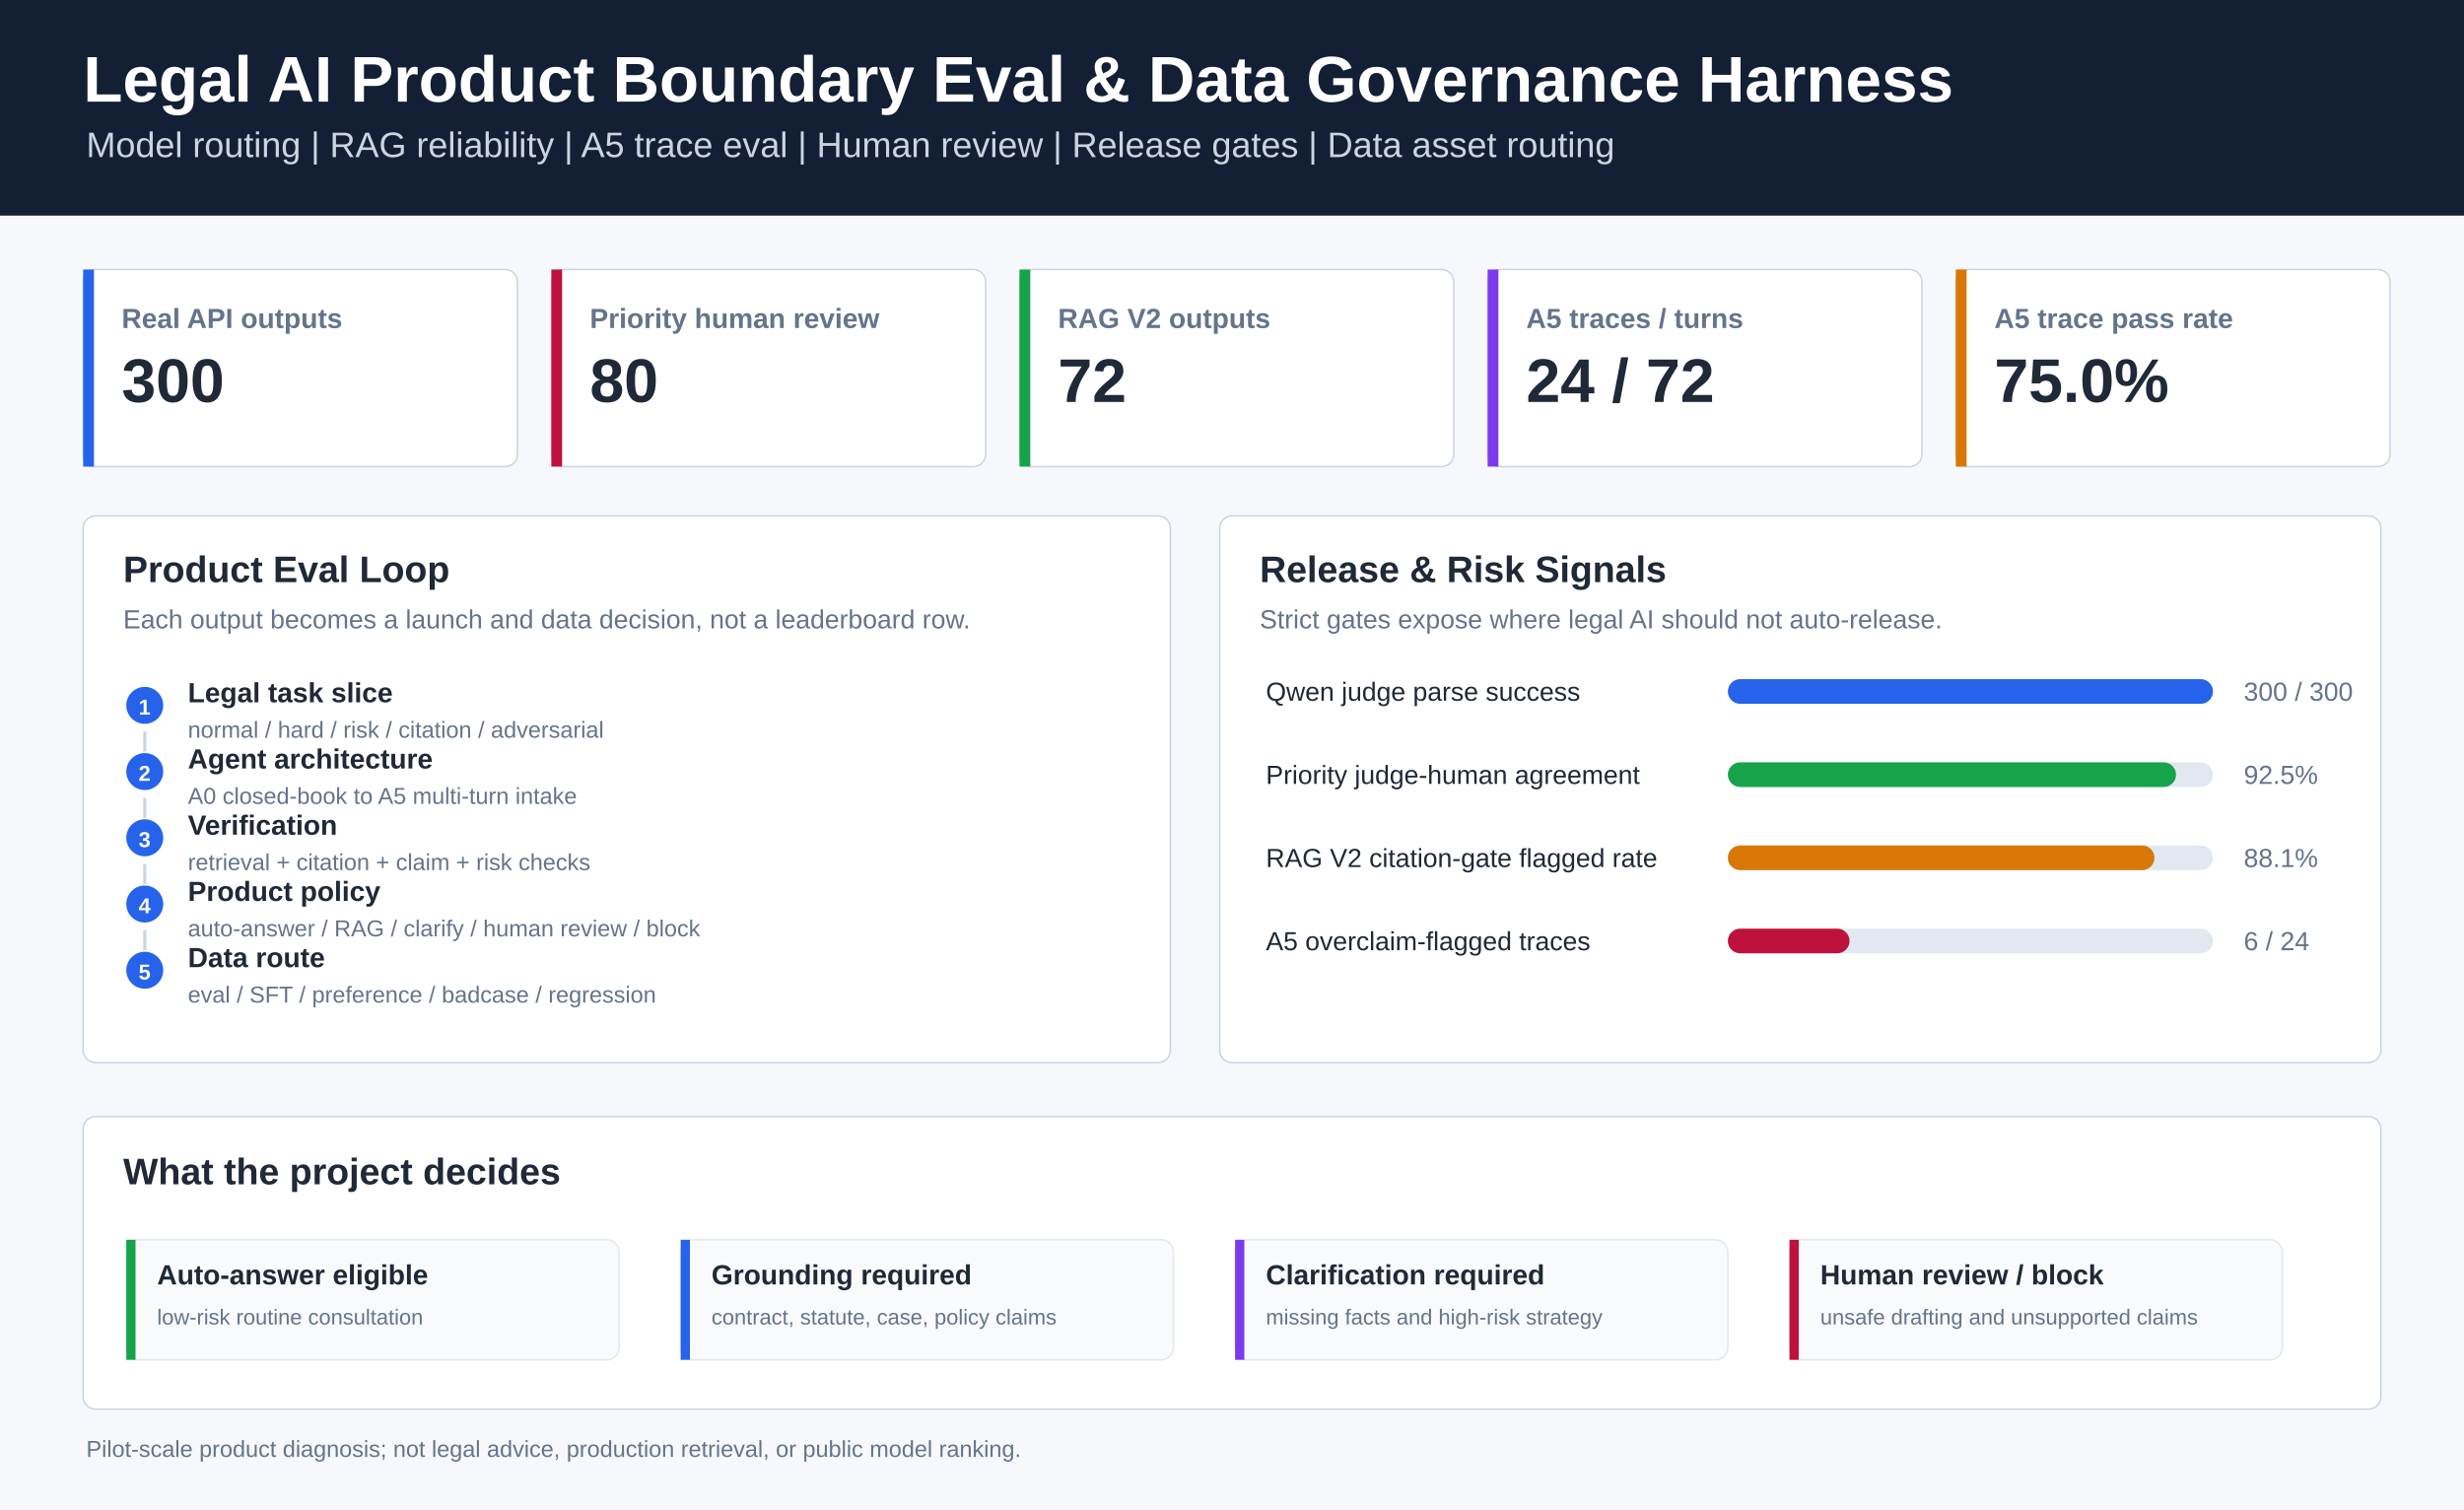
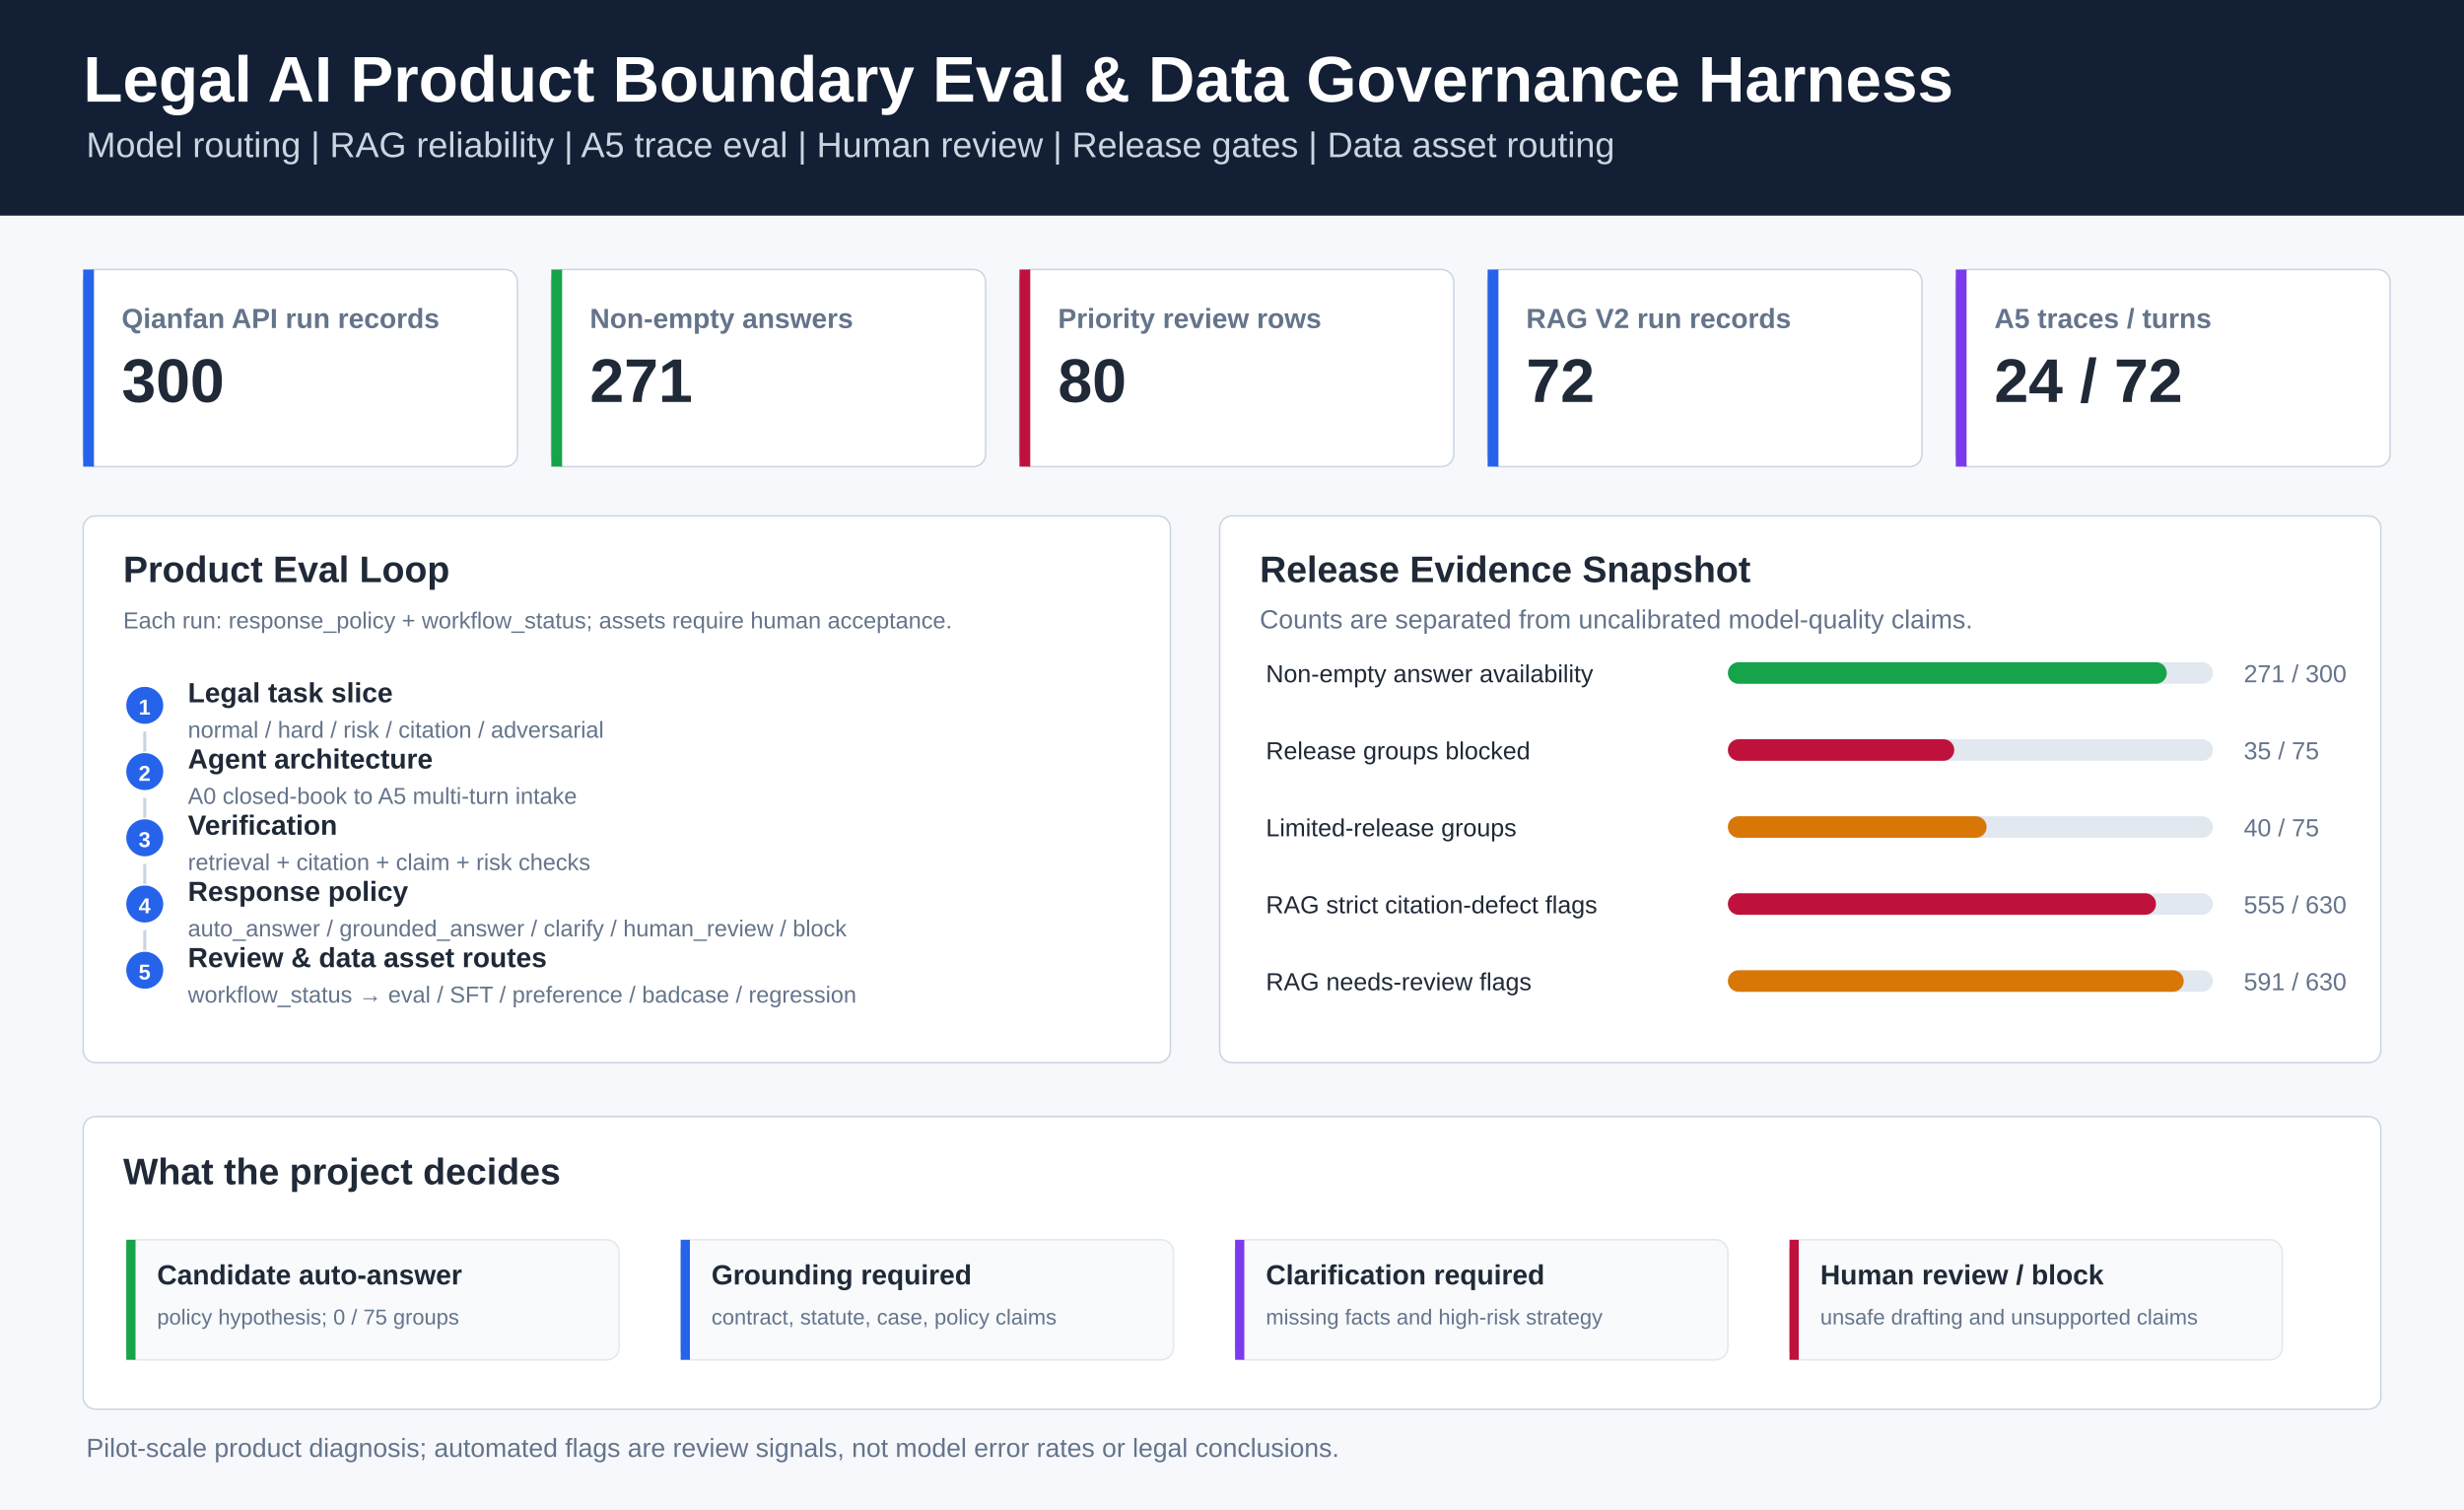
<svg xmlns="http://www.w3.org/2000/svg" width="1600" height="980" viewBox="0 0 1600 980">
  <rect width="1600" height="980" fill="#f6f8fb" />
  <rect width="1600" height="140" fill="#121f34" />
  <text x="54" y="66" fill="#ffffff" font-family="Arial, Helvetica, sans-serif" font-size="42" font-weight="700">Legal AI Product Boundary Eval &amp; Data Governance Harness</text>
  <text x="56" y="102" fill="#cbd5e1" font-family="Arial, Helvetica, sans-serif" font-size="23">Model routing | RAG reliability | A5 trace eval | Human review | Release gates | Data asset routing</text>
  <g font-family="Arial, Helvetica, sans-serif">
    <g transform="translate(54 175)">
      <rect width="282" height="128" rx="8" fill="#ffffff" stroke="#cbd5e1" />
      <rect width="7" height="128" fill="#2563eb" />
-       <text x="25" y="38" fill="#64748b" font-size="18" font-weight="700">Real API outputs</text>
+       <text x="25" y="38" fill="#64748b" font-size="18" font-weight="700">Qianfan API run records</text>
      <text x="25" y="86" fill="#1f2937" font-size="40" font-weight="700">300</text>
    </g>
    <g transform="translate(358 175)">
      <rect width="282" height="128" rx="8" fill="#ffffff" stroke="#cbd5e1" />
-       <rect width="7" height="128" fill="#be123c" />
-       <text x="25" y="38" fill="#64748b" font-size="18" font-weight="700">Priority human review</text>
-       <text x="25" y="86" fill="#1f2937" font-size="40" font-weight="700">80</text>
+       <rect width="7" height="128" fill="#16a34a" />
+       <text x="25" y="38" fill="#64748b" font-size="18" font-weight="700">Non-empty answers</text>
+       <text x="25" y="86" fill="#1f2937" font-size="40" font-weight="700">271</text>
    </g>
    <g transform="translate(662 175)">
      <rect width="282" height="128" rx="8" fill="#ffffff" stroke="#cbd5e1" />
-       <rect width="7" height="128" fill="#16a34a" />
-       <text x="25" y="38" fill="#64748b" font-size="18" font-weight="700">RAG V2 outputs</text>
+       <rect width="7" height="128" fill="#be123c" />
+       <text x="25" y="38" fill="#64748b" font-size="18" font-weight="700">Priority review rows</text>
+       <text x="25" y="86" fill="#1f2937" font-size="40" font-weight="700">80</text>
+     </g>
+     <g transform="translate(966 175)">
+       <rect width="282" height="128" rx="8" fill="#ffffff" stroke="#cbd5e1" />
+       <rect width="7" height="128" fill="#2563eb" />
+       <text x="25" y="38" fill="#64748b" font-size="18" font-weight="700">RAG V2 run records</text>
      <text x="25" y="86" fill="#1f2937" font-size="40" font-weight="700">72</text>
    </g>
-     <g transform="translate(966 175)">
+     <g transform="translate(1270 175)">
      <rect width="282" height="128" rx="8" fill="#ffffff" stroke="#cbd5e1" />
      <rect width="7" height="128" fill="#7c3aed" />
      <text x="25" y="38" fill="#64748b" font-size="18" font-weight="700">A5 traces / turns</text>
      <text x="25" y="86" fill="#1f2937" font-size="40" font-weight="700">24 / 72</text>
    </g>
-     <g transform="translate(1270 175)">
-       <rect width="282" height="128" rx="8" fill="#ffffff" stroke="#cbd5e1" />
-       <rect width="7" height="128" fill="#d97706" />
-       <text x="25" y="38" fill="#64748b" font-size="18" font-weight="700">A5 trace pass rate</text>
-       <text x="25" y="86" fill="#1f2937" font-size="40" font-weight="700">75.0%</text>
-     </g>
  </g>
  <g transform="translate(54 335)" font-family="Arial, Helvetica, sans-serif">
    <rect width="706" height="355" rx="8" fill="#ffffff" stroke="#cbd5e1" />
    <text x="26" y="43" fill="#1f2937" font-size="24" font-weight="700">Product Eval Loop</text>
-     <text x="26" y="73" fill="#64748b" font-size="17">Each output becomes a launch and data decision, not a leaderboard row.</text>
+     <text x="26" y="73" fill="#64748b" font-size="15">Each run: response_policy + workflow_status; assets require human acceptance.</text>
    <g transform="translate(28 111)">
      <circle cx="12" cy="12" r="12" fill="#2563eb" />
      <text x="8" y="18" fill="#ffffff" font-size="14" font-weight="700">1</text>
      <text x="40" y="10" fill="#1f2937" font-size="18" font-weight="700">Legal task slice</text>
      <text x="40" y="33" fill="#64748b" font-size="15">normal / hard / risk / citation / adversarial</text>
      <line x1="12" y1="29" x2="12" y2="42" stroke="#cbd5e1" stroke-width="2" />
    </g>
    <g transform="translate(28 154)">
      <circle cx="12" cy="12" r="12" fill="#2563eb" />
      <text x="8" y="18" fill="#ffffff" font-size="14" font-weight="700">2</text>
      <text x="40" y="10" fill="#1f2937" font-size="18" font-weight="700">Agent architecture</text>
      <text x="40" y="33" fill="#64748b" font-size="15">A0 closed-book to A5 multi-turn intake</text>
      <line x1="12" y1="29" x2="12" y2="42" stroke="#cbd5e1" stroke-width="2" />
    </g>
    <g transform="translate(28 197)">
      <circle cx="12" cy="12" r="12" fill="#2563eb" />
      <text x="8" y="18" fill="#ffffff" font-size="14" font-weight="700">3</text>
      <text x="40" y="10" fill="#1f2937" font-size="18" font-weight="700">Verification</text>
      <text x="40" y="33" fill="#64748b" font-size="15">retrieval + citation + claim + risk checks</text>
      <line x1="12" y1="29" x2="12" y2="42" stroke="#cbd5e1" stroke-width="2" />
    </g>
    <g transform="translate(28 240)">
      <circle cx="12" cy="12" r="12" fill="#2563eb" />
      <text x="8" y="18" fill="#ffffff" font-size="14" font-weight="700">4</text>
-       <text x="40" y="10" fill="#1f2937" font-size="18" font-weight="700">Product policy</text>
-       <text x="40" y="33" fill="#64748b" font-size="15">auto-answer / RAG / clarify / human review / block</text>
+       <text x="40" y="10" fill="#1f2937" font-size="18" font-weight="700">Response policy</text>
+       <text x="40" y="33" fill="#64748b" font-size="15">auto_answer / grounded_answer / clarify / human_review / block</text>
      <line x1="12" y1="29" x2="12" y2="42" stroke="#cbd5e1" stroke-width="2" />
    </g>
    <g transform="translate(28 283)">
      <circle cx="12" cy="12" r="12" fill="#2563eb" />
      <text x="8" y="18" fill="#ffffff" font-size="14" font-weight="700">5</text>
-       <text x="40" y="10" fill="#1f2937" font-size="18" font-weight="700">Data route</text>
-       <text x="40" y="33" fill="#64748b" font-size="15">eval / SFT / preference / badcase / regression</text>
+       <text x="40" y="10" fill="#1f2937" font-size="18" font-weight="700">Review &amp; data asset routes</text>
+       <text x="40" y="33" fill="#64748b" font-size="15">workflow_status → eval / SFT / preference / badcase / regression</text>
    </g>
  </g>
  <g transform="translate(792 335)" font-family="Arial, Helvetica, sans-serif">
    <rect width="754" height="355" rx="8" fill="#ffffff" stroke="#cbd5e1" />
-     <text x="26" y="43" fill="#1f2937" font-size="24" font-weight="700">Release &amp; Risk Signals</text>
-     <text x="26" y="73" fill="#64748b" font-size="17">Strict gates expose where legal AI should not auto-release.</text>
-     <g transform="translate(30 120)">
-       <text x="0" y="0" fill="#1f2937" font-size="17">Qwen judge parse success</text>
-       <rect x="300" y="-14" width="315" height="16" rx="8" fill="#e2e8f0" />
-       <rect x="300" y="-14" width="315" height="16" rx="8" fill="#2563eb" />
-       <text x="635" y="0" fill="#64748b" font-size="17">300 / 300</text>
+     <text x="26" y="43" fill="#1f2937" font-size="24" font-weight="700">Release Evidence Snapshot</text>
+     <text x="26" y="73" fill="#64748b" font-size="17">Counts are separated from uncalibrated model-quality claims.</text>
+     <g transform="translate(30 108)">
+       <text x="0" y="0" fill="#1f2937" font-size="16">Non-empty answer availability</text>
+       <rect x="300" y="-13" width="315" height="14" rx="7" fill="#e2e8f0" />
+       <rect x="300" y="-13" width="285" height="14" rx="7" fill="#16a34a" />
+       <text x="635" y="0" fill="#64748b" font-size="16">271 / 300</text>
    </g>
-     <g transform="translate(30 174)">
-       <text x="0" y="0" fill="#1f2937" font-size="17">Priority judge-human agreement</text>
-       <rect x="300" y="-14" width="315" height="16" rx="8" fill="#e2e8f0" />
-       <rect x="300" y="-14" width="291" height="16" rx="8" fill="#16a34a" />
-       <text x="635" y="0" fill="#64748b" font-size="17">92.5%</text>
+     <g transform="translate(30 158)">
+       <text x="0" y="0" fill="#1f2937" font-size="16">Release groups blocked</text>
+       <rect x="300" y="-13" width="315" height="14" rx="7" fill="#e2e8f0" />
+       <rect x="300" y="-13" width="147" height="14" rx="7" fill="#be123c" />
+       <text x="635" y="0" fill="#64748b" font-size="16">35 / 75</text>
    </g>
-     <g transform="translate(30 228)">
-       <text x="0" y="0" fill="#1f2937" font-size="17">RAG V2 citation-gate flagged rate</text>
-       <rect x="300" y="-14" width="315" height="16" rx="8" fill="#e2e8f0" />
-       <rect x="300" y="-14" width="277" height="16" rx="8" fill="#d97706" />
-       <text x="635" y="0" fill="#64748b" font-size="17">88.1%</text>
+     <g transform="translate(30 208)">
+       <text x="0" y="0" fill="#1f2937" font-size="16">Limited-release groups</text>
+       <rect x="300" y="-13" width="315" height="14" rx="7" fill="#e2e8f0" />
+       <rect x="300" y="-13" width="168" height="14" rx="7" fill="#d97706" />
+       <text x="635" y="0" fill="#64748b" font-size="16">40 / 75</text>
    </g>
-     <g transform="translate(30 282)">
-       <text x="0" y="0" fill="#1f2937" font-size="17">A5 overclaim-flagged traces</text>
-       <rect x="300" y="-14" width="315" height="16" rx="8" fill="#e2e8f0" />
-       <rect x="300" y="-14" width="79" height="16" rx="8" fill="#be123c" />
-       <text x="635" y="0" fill="#64748b" font-size="17">6 / 24</text>
+     <g transform="translate(30 258)">
+       <text x="0" y="0" fill="#1f2937" font-size="16">RAG strict citation-defect flags</text>
+       <rect x="300" y="-13" width="315" height="14" rx="7" fill="#e2e8f0" />
+       <rect x="300" y="-13" width="278" height="14" rx="7" fill="#be123c" />
+       <text x="635" y="0" fill="#64748b" font-size="16">555 / 630</text>
+     </g>
+     <g transform="translate(30 308)">
+       <text x="0" y="0" fill="#1f2937" font-size="16">RAG needs-review flags</text>
+       <rect x="300" y="-13" width="315" height="14" rx="7" fill="#e2e8f0" />
+       <rect x="300" y="-13" width="296" height="14" rx="7" fill="#d97706" />
+       <text x="635" y="0" fill="#64748b" font-size="16">591 / 630</text>
    </g>
  </g>
  <g transform="translate(54 725)" font-family="Arial, Helvetica, sans-serif">
    <rect width="1492" height="190" rx="8" fill="#ffffff" stroke="#cbd5e1" />
    <text x="26" y="44" fill="#1f2937" font-size="24" font-weight="700">What the project decides</text>
    <g transform="translate(28 80)">
      <rect width="320" height="78" rx="8" fill="#f8fafc" stroke="#e2e8f0" />
      <rect width="6" height="78" fill="#16a34a" />
-       <text x="20" y="29" fill="#1f2937" font-size="18" font-weight="700">Auto-answer eligible</text>
-       <text x="20" y="55" fill="#64748b" font-size="14">low-risk routine consultation</text>
+       <text x="20" y="29" fill="#1f2937" font-size="18" font-weight="700">Candidate auto-answer</text>
+       <text x="20" y="55" fill="#64748b" font-size="14">policy hypothesis; 0 / 75 groups</text>
    </g>
    <g transform="translate(388 80)">
      <rect width="320" height="78" rx="8" fill="#f8fafc" stroke="#e2e8f0" />
      <rect width="6" height="78" fill="#2563eb" />
      <text x="20" y="29" fill="#1f2937" font-size="18" font-weight="700">Grounding required</text>
      <text x="20" y="55" fill="#64748b" font-size="14">contract, statute, case, policy claims</text>
    </g>
    <g transform="translate(748 80)">
      <rect width="320" height="78" rx="8" fill="#f8fafc" stroke="#e2e8f0" />
      <rect width="6" height="78" fill="#7c3aed" />
      <text x="20" y="29" fill="#1f2937" font-size="18" font-weight="700">Clarification required</text>
      <text x="20" y="55" fill="#64748b" font-size="14">missing facts and high-risk strategy</text>
    </g>
    <g transform="translate(1108 80)">
      <rect width="320" height="78" rx="8" fill="#f8fafc" stroke="#e2e8f0" />
      <rect width="6" height="78" fill="#be123c" />
      <text x="20" y="29" fill="#1f2937" font-size="18" font-weight="700">Human review / block</text>
      <text x="20" y="55" fill="#64748b" font-size="14">unsafe drafting and unsupported claims</text>
    </g>
  </g>
-   <text x="56" y="946" fill="#64748b" font-family="Arial, Helvetica, sans-serif" font-size="15">Pilot-scale product diagnosis; not legal advice, production retrieval, or public model ranking.</text>
+   <text x="56" y="946" fill="#64748b" font-family="Arial, Helvetica, sans-serif" font-size="17">Pilot-scale product diagnosis; automated flags are review signals, not model error rates or legal conclusions.</text>
</svg>
